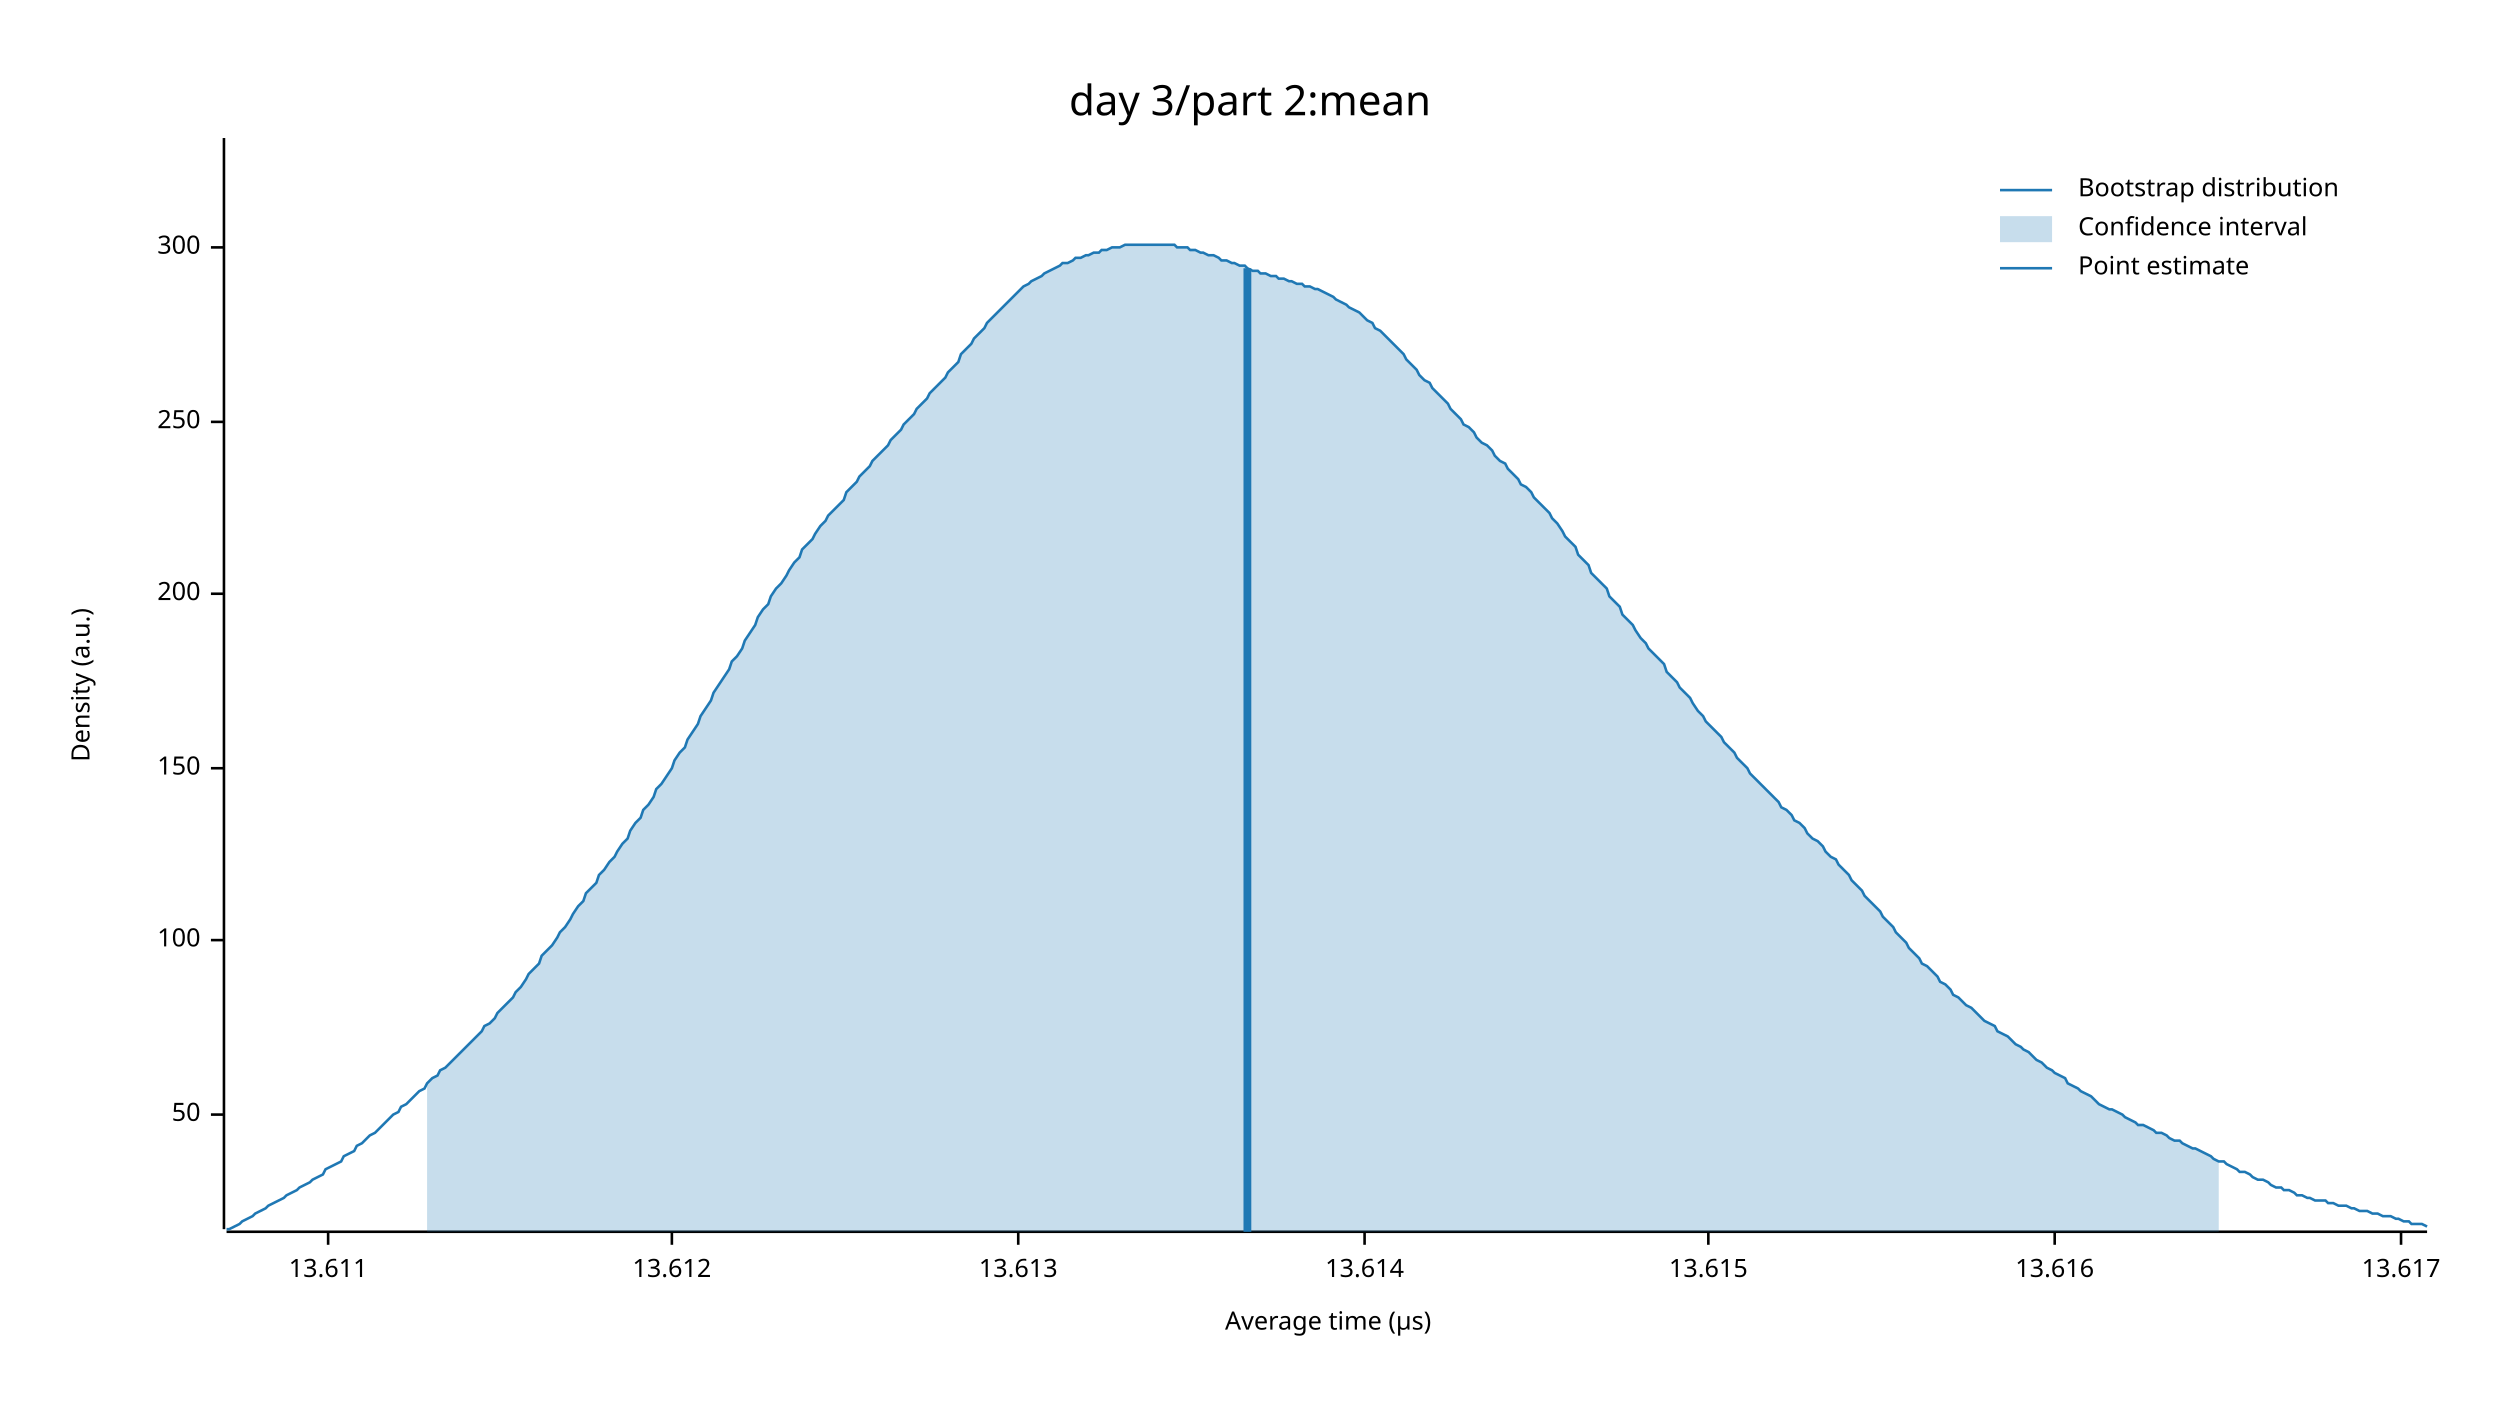
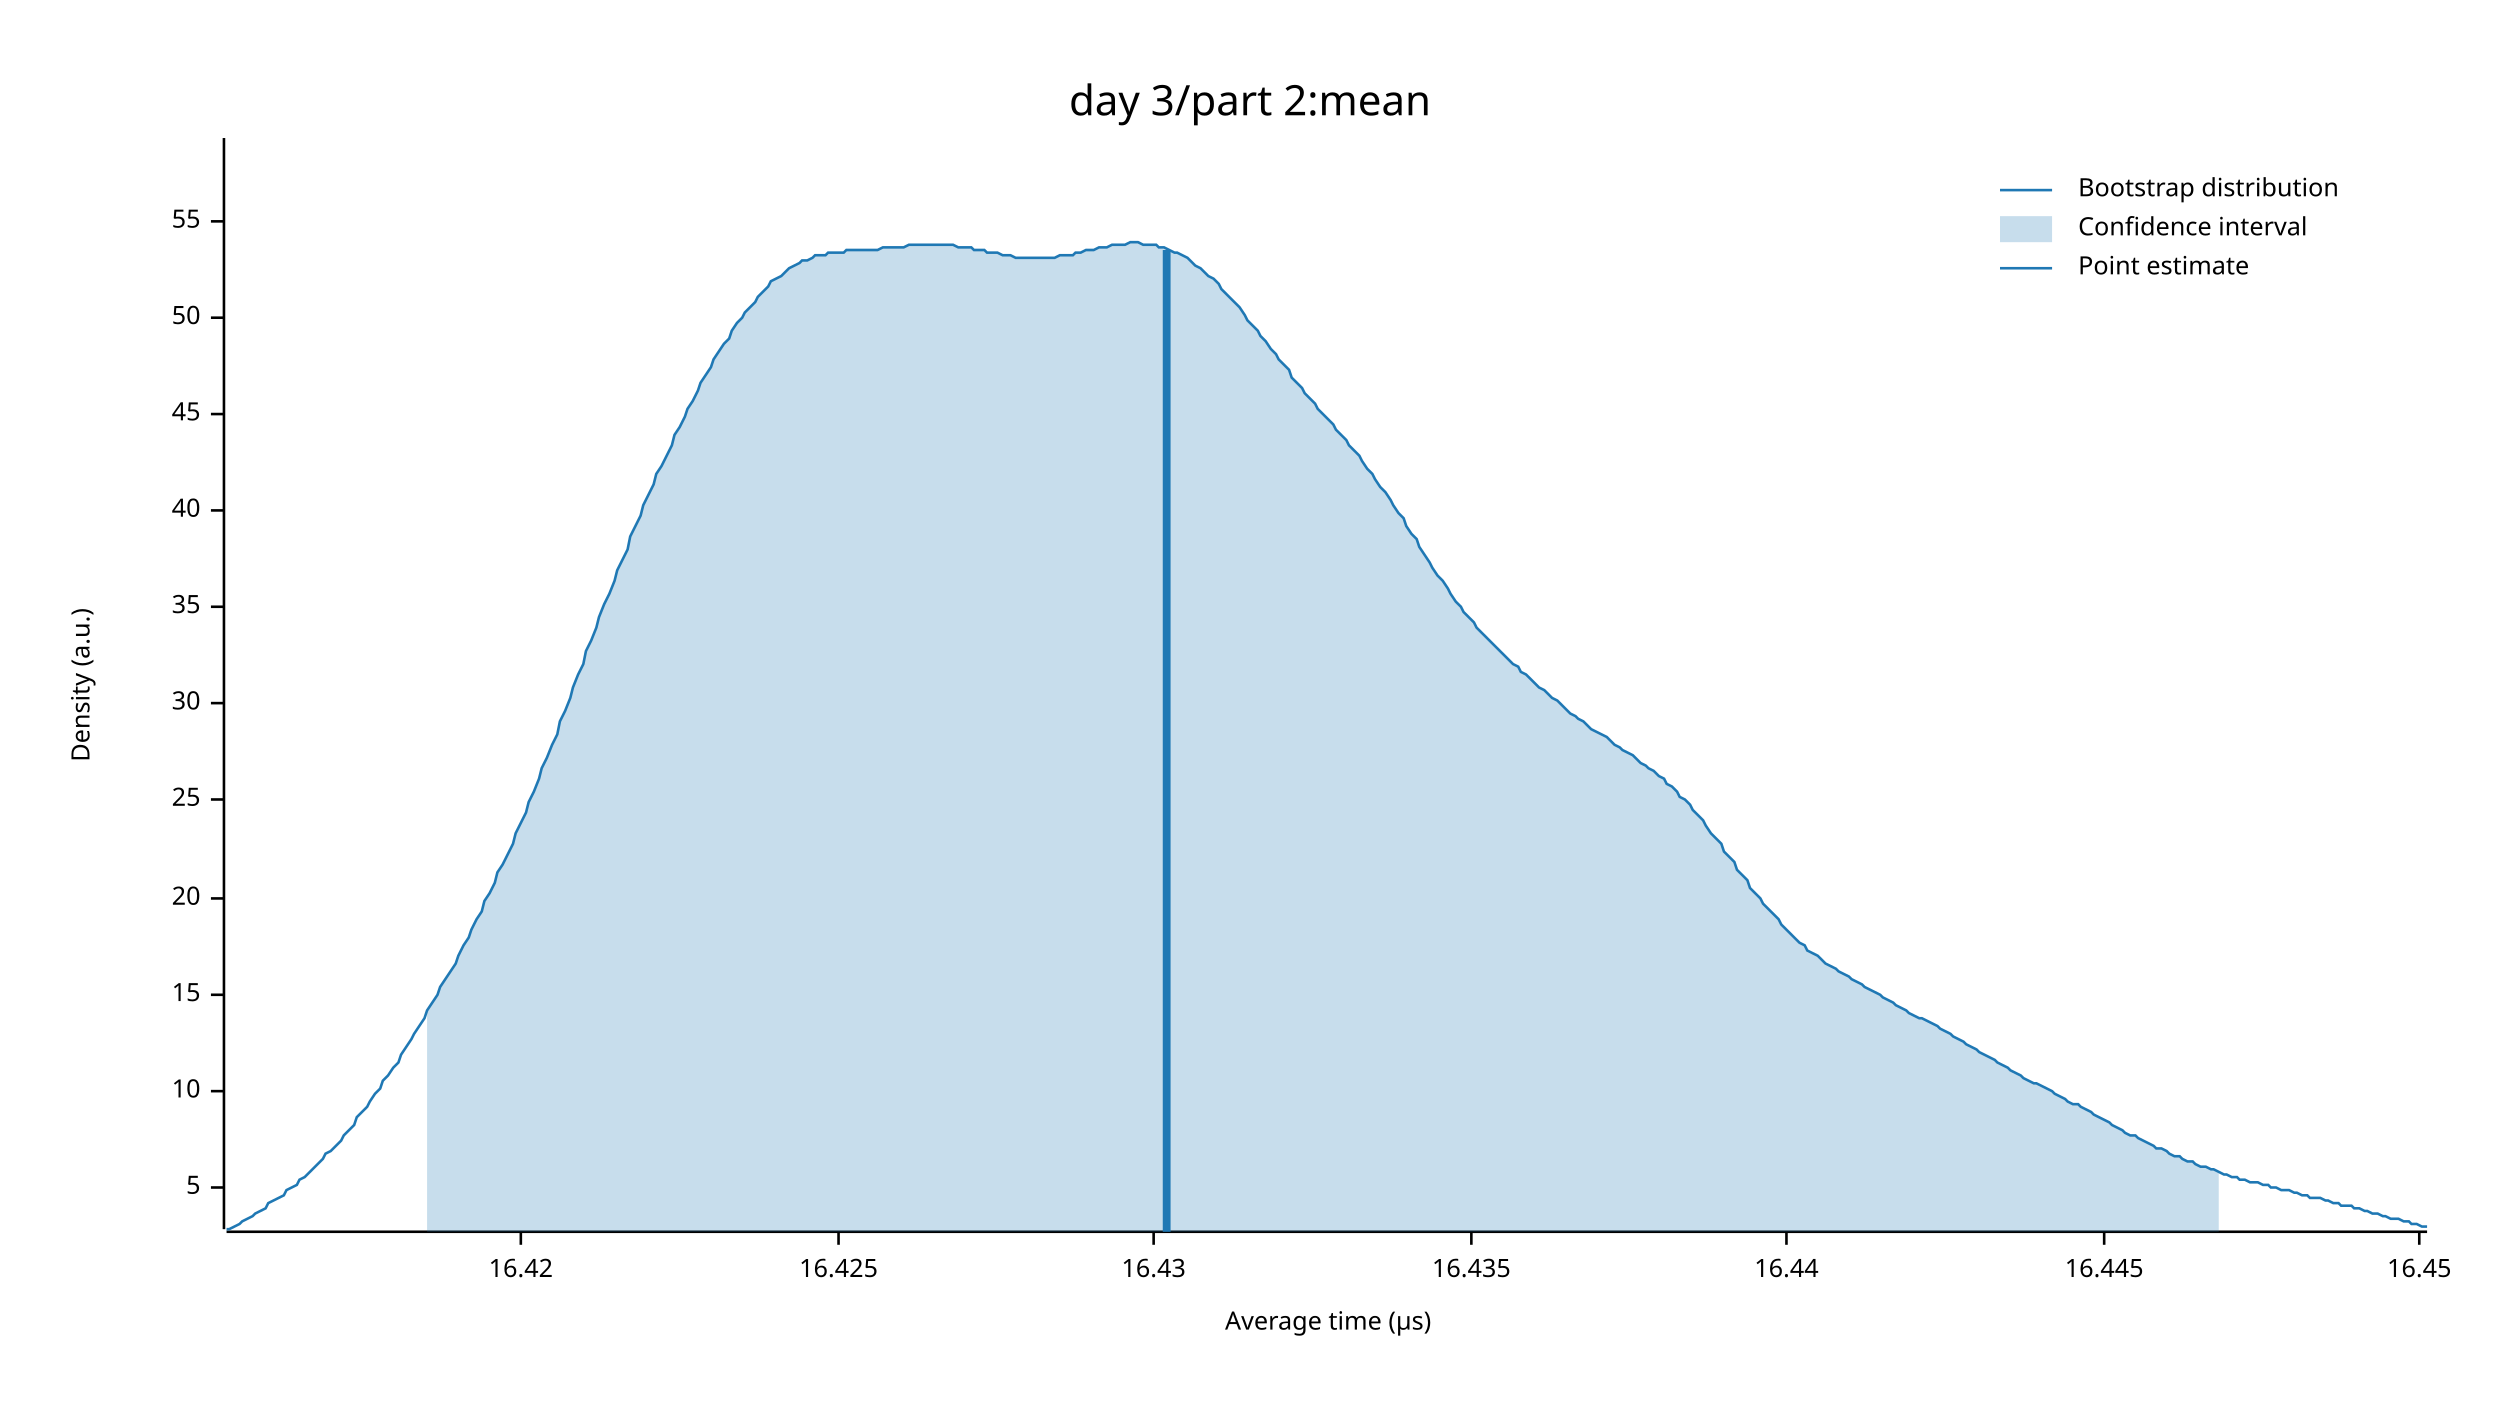
<svg xmlns="http://www.w3.org/2000/svg" width="960" height="540" viewBox="0 0 960 540">
  <text x="480" y="32" dy="0.76em" text-anchor="middle" font-family="sans-serif" font-size="16.129" opacity="1" fill="#000000">
day 3/part 2:mean
</text>
  <text x="27" y="263" dy="0.76em" text-anchor="middle" font-family="sans-serif" font-size="9.677" opacity="1" fill="#000000" transform="rotate(270, 27, 263)">
Density (a.u.)
</text>
  <text x="510" y="513" dy="-0.5ex" text-anchor="middle" font-family="sans-serif" font-size="9.677" opacity="1" fill="#000000">
Average time (µs)
</text>
  <polyline fill="none" opacity="1" stroke="#000000" stroke-width="1" points="86,53 86,472 " />
-   <text x="77" y="428" dy="0.5ex" text-anchor="end" font-family="sans-serif" font-size="9.677" opacity="1" fill="#000000">
+   <text x="77" y="456" dy="0.5ex" text-anchor="end" font-family="sans-serif" font-size="9.677" opacity="1" fill="#000000">
+ 5
+ </text>
+   <polyline fill="none" opacity="1" stroke="#000000" stroke-width="1" points="81,456 86,456 " />
+   <text x="77" y="419" dy="0.5ex" text-anchor="end" font-family="sans-serif" font-size="9.677" opacity="1" fill="#000000">
+ 10
+ </text>
+   <polyline fill="none" opacity="1" stroke="#000000" stroke-width="1" points="81,419 86,419 " />
+   <text x="77" y="382" dy="0.5ex" text-anchor="end" font-family="sans-serif" font-size="9.677" opacity="1" fill="#000000">
+ 15
+ </text>
+   <polyline fill="none" opacity="1" stroke="#000000" stroke-width="1" points="81,382 86,382 " />
+   <text x="77" y="345" dy="0.5ex" text-anchor="end" font-family="sans-serif" font-size="9.677" opacity="1" fill="#000000">
+ 20
+ </text>
+   <polyline fill="none" opacity="1" stroke="#000000" stroke-width="1" points="81,345 86,345 " />
+   <text x="77" y="307" dy="0.5ex" text-anchor="end" font-family="sans-serif" font-size="9.677" opacity="1" fill="#000000">
+ 25
+ </text>
+   <polyline fill="none" opacity="1" stroke="#000000" stroke-width="1" points="81,307 86,307 " />
+   <text x="77" y="270" dy="0.5ex" text-anchor="end" font-family="sans-serif" font-size="9.677" opacity="1" fill="#000000">
+ 30
+ </text>
+   <polyline fill="none" opacity="1" stroke="#000000" stroke-width="1" points="81,270 86,270 " />
+   <text x="77" y="233" dy="0.5ex" text-anchor="end" font-family="sans-serif" font-size="9.677" opacity="1" fill="#000000">
+ 35
+ </text>
+   <polyline fill="none" opacity="1" stroke="#000000" stroke-width="1" points="81,233 86,233 " />
+   <text x="77" y="196" dy="0.5ex" text-anchor="end" font-family="sans-serif" font-size="9.677" opacity="1" fill="#000000">
+ 40
+ </text>
+   <polyline fill="none" opacity="1" stroke="#000000" stroke-width="1" points="81,196 86,196 " />
+   <text x="77" y="159" dy="0.5ex" text-anchor="end" font-family="sans-serif" font-size="9.677" opacity="1" fill="#000000">
+ 45
+ </text>
+   <polyline fill="none" opacity="1" stroke="#000000" stroke-width="1" points="81,159 86,159 " />
+   <text x="77" y="122" dy="0.5ex" text-anchor="end" font-family="sans-serif" font-size="9.677" opacity="1" fill="#000000">
50
</text>
-   <polyline fill="none" opacity="1" stroke="#000000" stroke-width="1" points="81,428 86,428 " />
-   <text x="77" y="361" dy="0.5ex" text-anchor="end" font-family="sans-serif" font-size="9.677" opacity="1" fill="#000000">
- 100
+   <polyline fill="none" opacity="1" stroke="#000000" stroke-width="1" points="81,122 86,122 " />
+   <text x="77" y="85" dy="0.5ex" text-anchor="end" font-family="sans-serif" font-size="9.677" opacity="1" fill="#000000">
+ 55
</text>
-   <polyline fill="none" opacity="1" stroke="#000000" stroke-width="1" points="81,361 86,361 " />
-   <text x="77" y="295" dy="0.5ex" text-anchor="end" font-family="sans-serif" font-size="9.677" opacity="1" fill="#000000">
- 150
+   <polyline fill="none" opacity="1" stroke="#000000" stroke-width="1" points="81,85 86,85 " />
+   <polyline fill="none" opacity="1" stroke="#000000" stroke-width="1" points="87,473 932,473 " />
+   <text x="200" y="483" dy="0.76em" text-anchor="middle" font-family="sans-serif" font-size="9.677" opacity="1" fill="#000000">
+ 16.42
</text>
-   <polyline fill="none" opacity="1" stroke="#000000" stroke-width="1" points="81,295 86,295 " />
-   <text x="77" y="228" dy="0.5ex" text-anchor="end" font-family="sans-serif" font-size="9.677" opacity="1" fill="#000000">
- 200
+   <polyline fill="none" opacity="1" stroke="#000000" stroke-width="1" points="200,473 200,478 " />
+   <text x="322" y="483" dy="0.76em" text-anchor="middle" font-family="sans-serif" font-size="9.677" opacity="1" fill="#000000">
+ 16.425
</text>
-   <polyline fill="none" opacity="1" stroke="#000000" stroke-width="1" points="81,228 86,228 " />
-   <text x="77" y="162" dy="0.5ex" text-anchor="end" font-family="sans-serif" font-size="9.677" opacity="1" fill="#000000">
- 250
+   <polyline fill="none" opacity="1" stroke="#000000" stroke-width="1" points="322,473 322,478 " />
+   <text x="443" y="483" dy="0.76em" text-anchor="middle" font-family="sans-serif" font-size="9.677" opacity="1" fill="#000000">
+ 16.43
</text>
-   <polyline fill="none" opacity="1" stroke="#000000" stroke-width="1" points="81,162 86,162 " />
-   <text x="77" y="95" dy="0.5ex" text-anchor="end" font-family="sans-serif" font-size="9.677" opacity="1" fill="#000000">
- 300
+   <polyline fill="none" opacity="1" stroke="#000000" stroke-width="1" points="443,473 443,478 " />
+   <text x="565" y="483" dy="0.76em" text-anchor="middle" font-family="sans-serif" font-size="9.677" opacity="1" fill="#000000">
+ 16.435
</text>
-   <polyline fill="none" opacity="1" stroke="#000000" stroke-width="1" points="81,95 86,95 " />
-   <polyline fill="none" opacity="1" stroke="#000000" stroke-width="1" points="87,473 932,473 " />
-   <text x="126" y="483" dy="0.76em" text-anchor="middle" font-family="sans-serif" font-size="9.677" opacity="1" fill="#000000">
- 13.611
+   <polyline fill="none" opacity="1" stroke="#000000" stroke-width="1" points="565,473 565,478 " />
+   <text x="686" y="483" dy="0.76em" text-anchor="middle" font-family="sans-serif" font-size="9.677" opacity="1" fill="#000000">
+ 16.44
</text>
-   <polyline fill="none" opacity="1" stroke="#000000" stroke-width="1" points="126,473 126,478 " />
-   <text x="258" y="483" dy="0.76em" text-anchor="middle" font-family="sans-serif" font-size="9.677" opacity="1" fill="#000000">
- 13.612
+   <polyline fill="none" opacity="1" stroke="#000000" stroke-width="1" points="686,473 686,478 " />
+   <text x="808" y="483" dy="0.76em" text-anchor="middle" font-family="sans-serif" font-size="9.677" opacity="1" fill="#000000">
+ 16.445
</text>
-   <polyline fill="none" opacity="1" stroke="#000000" stroke-width="1" points="258,473 258,478 " />
-   <text x="391" y="483" dy="0.76em" text-anchor="middle" font-family="sans-serif" font-size="9.677" opacity="1" fill="#000000">
- 13.613
+   <polyline fill="none" opacity="1" stroke="#000000" stroke-width="1" points="808,473 808,478 " />
+   <text x="929" y="483" dy="0.76em" text-anchor="middle" font-family="sans-serif" font-size="9.677" opacity="1" fill="#000000">
+ 16.45
</text>
-   <polyline fill="none" opacity="1" stroke="#000000" stroke-width="1" points="391,473 391,478 " />
-   <text x="524" y="483" dy="0.76em" text-anchor="middle" font-family="sans-serif" font-size="9.677" opacity="1" fill="#000000">
- 13.614
- </text>
-   <polyline fill="none" opacity="1" stroke="#000000" stroke-width="1" points="524,473 524,478 " />
-   <text x="656" y="483" dy="0.76em" text-anchor="middle" font-family="sans-serif" font-size="9.677" opacity="1" fill="#000000">
- 13.615
- </text>
-   <polyline fill="none" opacity="1" stroke="#000000" stroke-width="1" points="656,473 656,478 " />
-   <text x="789" y="483" dy="0.76em" text-anchor="middle" font-family="sans-serif" font-size="9.677" opacity="1" fill="#000000">
- 13.616
- </text>
-   <polyline fill="none" opacity="1" stroke="#000000" stroke-width="1" points="789,473 789,478 " />
-   <text x="922" y="483" dy="0.76em" text-anchor="middle" font-family="sans-serif" font-size="9.677" opacity="1" fill="#000000">
- 13.617
- </text>
-   <polyline fill="none" opacity="1" stroke="#000000" stroke-width="1" points="922,473 922,478 " />
-   <polyline fill="none" opacity="1" stroke="#1F78B4" stroke-width="1" points="87,472 88,472 90,471 92,470 93,469 95,468 97,467 98,466 100,465 102,464 103,463 105,462 107,461 109,460 110,459 112,458 114,457 115,456 117,455 119,454 120,453 122,452 124,451 125,449 127,448 129,447 131,446 132,444 134,443 136,442 137,440 139,439 141,437 142,436 144,435 146,433 147,432 149,430 151,428 153,427 154,425 156,424 158,422 159,421 161,419 163,418 164,416 166,414 168,413 169,411 171,410 173,408 175,406 176,405 178,403 180,401 181,400 183,398 185,396 186,394 188,393 190,391 191,389 193,387 195,385 197,383 198,381 200,379 202,376 203,374 205,372 207,370 208,367 210,365 212,363 214,360 215,358 217,356 219,353 220,351 222,348 224,346 225,343 227,341 229,339 230,336 232,334 234,331 236,329 237,327 239,324 241,322 242,319 244,316 246,314 247,311 249,309 251,306 252,303 254,301 256,298 258,295 259,292 261,289 263,287 264,284 266,281 268,278 269,275 271,272 273,269 274,266 276,263 278,260 280,257 281,254 283,252 285,249 286,246 288,243 290,240 291,237 293,234 295,232 296,229 298,226 300,224 302,221 303,219 305,216 307,214 308,211 310,209 312,207 313,205 315,202 317,200 318,198 320,196 322,194 324,192 325,189 327,187 329,185 330,183 332,181 334,179 335,177 337,175 339,173 341,171 342,169 344,167 346,165 347,163 349,161 351,159 352,157 354,155 356,153 357,151 359,149 361,147 363,145 364,143 366,141 368,139 369,136 371,134 373,132 374,130 376,128 378,126 379,124 381,122 383,120 385,118 386,117 388,115 390,113 391,112 393,110 395,109 396,108 398,107 400,106 401,105 403,104 405,103 407,102 408,101 410,101 412,100 413,99 415,99 417,98 418,98 420,97 422,97 423,96 425,96 427,95 429,95 430,95 432,94 434,94 435,94 437,94 439,94 440,94 442,94 444,94 445,94 447,94 449,94 451,94 452,95 454,95 456,95 457,96 459,96 461,97 462,97 464,98 466,98 468,99 469,100 471,100 473,101 474,101 476,102 478,102 479,103 481,104 483,104 484,105 486,105 488,106 490,106 491,107 493,107 495,108 496,108 498,109 500,109 501,110 503,110 505,111 506,111 508,112 510,113 512,114 513,115 515,116 517,117 518,118 520,119 522,120 523,121 525,123 527,124 528,126 530,127 532,129 534,131 535,132 537,134 539,136 540,138 542,140 544,142 545,144 547,146 549,147 550,149 552,151 554,153 556,155 557,157 559,159 561,161 562,163 564,164 566,166 567,168 569,170 571,171 573,173 574,175 576,177 578,178 579,180 581,182 583,184 584,186 586,187 588,189 589,191 591,193 593,195 595,197 596,199 598,201 600,204 601,206 603,208 605,210 606,213 608,215 610,217 611,220 613,222 615,224 617,226 618,229 620,231 622,233 623,236 625,238 627,240 628,242 630,245 632,247 633,249 635,251 637,253 639,255 640,258 642,260 644,262 645,264 647,266 649,268 650,270 652,273 654,275 655,277 657,279 659,281 661,283 662,285 664,287 666,289 667,291 669,293 671,295 672,297 674,299 676,301 677,302 679,304 681,306 683,308 684,310 686,311 688,313 689,315 691,316 693,318 694,320 696,322 698,323 700,325 701,327 703,329 705,330 706,332 708,334 710,336 711,338 713,340 715,342 716,344 718,346 720,348 722,350 723,352 725,354 727,356 728,358 730,360 732,362 733,364 735,366 737,368 738,370 740,371 742,373 744,375 745,377 747,378 749,380 750,382 752,383 754,385 755,386 757,387 759,389 760,390 762,392 764,393 766,394 767,396 769,397 771,398 772,399 774,401 776,402 777,403 779,404 781,406 782,407 784,408 786,410 788,411 789,412 791,413 793,414 794,416 796,417 798,418 799,419 801,420 803,421 804,422 806,424 808,425 810,426 811,426 813,427 815,428 816,429 818,430 820,431 821,432 823,432 825,433 827,434 828,435 830,435 832,436 833,437 835,438 837,438 838,439 840,440 842,441 843,441 845,442 847,443 849,444 850,445 852,446 854,446 855,447 857,448 859,449 860,450 862,450 864,451 865,452 867,453 869,453 871,454 872,455 874,456 876,456 877,457 879,457 881,458 882,459 884,459 886,460 887,460 889,461 891,461 893,461 894,462 896,462 898,463 899,463 901,463 903,464 904,464 906,465 908,465 909,465 911,466 913,466 915,467 916,467 918,467 920,468 921,468 923,469 925,469 926,470 928,470 930,470 932,471 " />
-   <polygon opacity="0.25" fill="#1F78B4" points="164,416 166,414 168,413 169,411 171,410 173,408 175,406 176,405 178,403 180,401 181,400 183,398 185,396 186,394 188,393 190,391 191,389 193,387 195,385 197,383 198,381 200,379 202,376 203,374 205,372 207,370 208,367 210,365 212,363 214,360 215,358 217,356 219,353 220,351 222,348 224,346 225,343 227,341 229,339 230,336 232,334 234,331 236,329 237,327 239,324 241,322 242,319 244,316 246,314 247,311 249,309 251,306 252,303 254,301 256,298 258,295 259,292 261,289 263,287 264,284 266,281 268,278 269,275 271,272 273,269 274,266 276,263 278,260 280,257 281,254 283,252 285,249 286,246 288,243 290,240 291,237 293,234 295,232 296,229 298,226 300,224 302,221 303,219 305,216 307,214 308,211 310,209 312,207 313,205 315,202 317,200 318,198 320,196 322,194 324,192 325,189 327,187 329,185 330,183 332,181 334,179 335,177 337,175 339,173 341,171 342,169 344,167 346,165 347,163 349,161 351,159 352,157 354,155 356,153 357,151 359,149 361,147 363,145 364,143 366,141 368,139 369,136 371,134 373,132 374,130 376,128 378,126 379,124 381,122 383,120 385,118 386,117 388,115 390,113 391,112 393,110 395,109 396,108 398,107 400,106 401,105 403,104 405,103 407,102 408,101 410,101 412,100 413,99 415,99 417,98 418,98 420,97 422,97 423,96 425,96 427,95 429,95 430,95 432,94 434,94 435,94 437,94 439,94 440,94 442,94 444,94 445,94 447,94 449,94 451,94 452,95 454,95 456,95 457,96 459,96 461,97 462,97 464,98 466,98 468,99 469,100 471,100 473,101 474,101 476,102 478,102 479,103 481,104 483,104 484,105 486,105 488,106 490,106 491,107 493,107 495,108 496,108 498,109 500,109 501,110 503,110 505,111 506,111 508,112 510,113 512,114 513,115 515,116 517,117 518,118 520,119 522,120 523,121 525,123 527,124 528,126 530,127 532,129 534,131 535,132 537,134 539,136 540,138 542,140 544,142 545,144 547,146 549,147 550,149 552,151 554,153 556,155 557,157 559,159 561,161 562,163 564,164 566,166 567,168 569,170 571,171 573,173 574,175 576,177 578,178 579,180 581,182 583,184 584,186 586,187 588,189 589,191 591,193 593,195 595,197 596,199 598,201 600,204 601,206 603,208 605,210 606,213 608,215 610,217 611,220 613,222 615,224 617,226 618,229 620,231 622,233 623,236 625,238 627,240 628,242 630,245 632,247 633,249 635,251 637,253 639,255 640,258 642,260 644,262 645,264 647,266 649,268 650,270 652,273 654,275 655,277 657,279 659,281 661,283 662,285 664,287 666,289 667,291 669,293 671,295 672,297 674,299 676,301 677,302 679,304 681,306 683,308 684,310 686,311 688,313 689,315 691,316 693,318 694,320 696,322 698,323 700,325 701,327 703,329 705,330 706,332 708,334 710,336 711,338 713,340 715,342 716,344 718,346 720,348 722,350 723,352 725,354 727,356 728,358 730,360 732,362 733,364 735,366 737,368 738,370 740,371 742,373 744,375 745,377 747,378 749,380 750,382 752,383 754,385 755,386 757,387 759,389 760,390 762,392 764,393 766,394 767,396 769,397 771,398 772,399 774,401 776,402 777,403 779,404 781,406 782,407 784,408 786,410 788,411 789,412 791,413 793,414 794,416 796,417 798,418 799,419 801,420 803,421 804,422 806,424 808,425 810,426 811,426 813,427 815,428 816,429 818,430 820,431 821,432 823,432 825,433 827,434 828,435 830,435 832,436 833,437 835,438 837,438 838,439 840,440 842,441 843,441 845,442 847,443 849,444 850,445 852,446 852,473 164,473 " />
-   <polyline fill="none" opacity="1" stroke="#1F78B4" stroke-width="3" points="479,473 479,103 " />
+   <polyline fill="none" opacity="1" stroke="#000000" stroke-width="1" points="929,473 929,478 " />
+   <polyline fill="none" opacity="1" stroke="#1F78B4" stroke-width="1" points="87,472 88,472 90,471 92,470 93,469 95,468 97,467 98,466 100,465 102,464 103,462 105,461 107,460 109,459 110,457 112,456 114,455 115,453 117,452 119,450 120,449 122,447 124,445 125,443 127,442 129,440 131,438 132,436 134,434 136,432 137,429 139,427 141,425 142,423 144,420 146,418 147,415 149,413 151,410 153,408 154,405 156,402 158,399 159,397 161,394 163,391 164,388 166,385 168,382 169,379 171,376 173,373 175,370 176,367 178,363 180,360 181,357 183,353 185,350 186,346 188,343 190,339 191,335 193,332 195,328 197,324 198,320 200,316 202,312 203,308 205,304 207,299 208,295 210,291 212,286 214,282 215,277 217,273 219,268 220,264 222,259 224,255 225,250 227,246 229,241 230,237 232,232 234,228 236,223 237,219 239,215 241,211 242,206 244,202 246,198 247,194 249,190 251,186 252,182 254,179 256,175 258,171 259,167 261,164 263,160 264,157 266,154 268,150 269,147 271,144 273,141 274,138 276,135 278,132 280,130 281,127 283,124 285,122 286,120 288,118 290,116 291,114 293,112 295,110 296,108 298,107 300,106 302,104 303,103 305,102 307,101 308,100 310,100 312,99 313,98 315,98 317,98 318,97 320,97 322,97 324,97 325,96 327,96 329,96 330,96 332,96 334,96 335,96 337,96 339,95 341,95 342,95 344,95 346,95 347,95 349,94 351,94 352,94 354,94 356,94 357,94 359,94 361,94 363,94 364,94 366,94 368,95 369,95 371,95 373,95 374,96 376,96 378,96 379,97 381,97 383,97 385,98 386,98 388,98 390,99 391,99 393,99 395,99 396,99 398,99 400,99 401,99 403,99 405,99 407,98 408,98 410,98 412,98 413,97 415,97 417,96 418,96 420,96 422,95 423,95 425,95 427,94 429,94 430,94 432,94 434,93 435,93 437,93 439,94 440,94 442,94 444,94 445,95 447,95 449,96 451,97 452,97 454,98 456,99 457,100 459,102 461,103 462,104 464,106 466,107 468,109 469,111 471,113 473,115 474,116 476,118 478,121 479,123 481,125 483,127 484,129 486,131 488,134 490,136 491,138 493,140 495,142 496,145 498,147 500,149 501,151 503,153 505,155 506,157 508,159 510,161 512,163 513,165 515,167 517,169 518,171 520,173 522,175 523,177 525,180 527,182 528,184 530,187 532,189 534,192 535,194 537,197 539,199 540,202 542,205 544,207 545,210 547,213 549,216 550,218 552,221 554,223 556,226 557,228 559,231 561,233 562,235 564,237 566,239 567,241 569,243 571,245 573,247 574,248 576,250 578,252 579,253 581,255 583,256 584,258 586,259 588,261 589,262 591,264 593,265 595,267 596,268 598,269 600,271 601,272 603,274 605,275 606,276 608,277 610,279 611,280 613,281 615,282 617,283 618,284 620,286 622,287 623,288 625,289 627,290 628,291 630,293 632,294 633,295 635,296 637,298 639,299 640,301 642,302 644,304 645,306 647,307 649,309 650,311 652,313 654,315 655,317 657,320 659,322 661,324 662,327 664,329 666,331 667,334 669,336 671,338 672,341 674,343 676,345 677,347 679,349 681,351 683,353 684,355 686,357 688,359 689,360 691,362 693,363 694,365 696,366 698,367 700,369 701,370 703,371 705,372 706,373 708,374 710,375 711,376 713,377 715,378 716,379 718,380 720,381 722,382 723,383 725,384 727,385 728,386 730,387 732,388 733,389 735,390 737,391 738,391 740,392 742,393 744,394 745,395 747,396 749,397 750,398 752,399 754,400 755,401 757,402 759,403 760,404 762,405 764,406 766,407 767,408 769,409 771,410 772,411 774,412 776,413 777,414 779,415 781,416 782,416 784,417 786,418 788,419 789,420 791,421 793,422 794,423 796,424 798,424 799,425 801,426 803,427 804,428 806,429 808,430 810,431 811,432 813,433 815,434 816,435 818,436 820,436 821,437 823,438 825,439 827,440 828,441 830,441 832,442 833,443 835,444 837,444 838,445 840,446 842,446 843,447 845,448 847,448 849,449 850,449 852,450 854,451 855,451 857,452 859,452 860,453 862,453 864,454 865,454 867,454 869,455 871,455 872,456 874,456 876,457 877,457 879,457 881,458 882,458 884,459 886,459 887,460 889,460 891,460 893,461 894,461 896,462 898,462 899,463 901,463 903,463 904,464 906,464 908,465 909,465 911,466 913,466 915,467 916,467 918,468 920,468 921,468 923,469 925,469 926,470 928,470 930,471 932,471 " />
+   <polygon opacity="0.25" fill="#1F78B4" points="164,388 166,385 168,382 169,379 171,376 173,373 175,370 176,367 178,363 180,360 181,357 183,353 185,350 186,346 188,343 190,339 191,335 193,332 195,328 197,324 198,320 200,316 202,312 203,308 205,304 207,299 208,295 210,291 212,286 214,282 215,277 217,273 219,268 220,264 222,259 224,255 225,250 227,246 229,241 230,237 232,232 234,228 236,223 237,219 239,215 241,211 242,206 244,202 246,198 247,194 249,190 251,186 252,182 254,179 256,175 258,171 259,167 261,164 263,160 264,157 266,154 268,150 269,147 271,144 273,141 274,138 276,135 278,132 280,130 281,127 283,124 285,122 286,120 288,118 290,116 291,114 293,112 295,110 296,108 298,107 300,106 302,104 303,103 305,102 307,101 308,100 310,100 312,99 313,98 315,98 317,98 318,97 320,97 322,97 324,97 325,96 327,96 329,96 330,96 332,96 334,96 335,96 337,96 339,95 341,95 342,95 344,95 346,95 347,95 349,94 351,94 352,94 354,94 356,94 357,94 359,94 361,94 363,94 364,94 366,94 368,95 369,95 371,95 373,95 374,96 376,96 378,96 379,97 381,97 383,97 385,98 386,98 388,98 390,99 391,99 393,99 395,99 396,99 398,99 400,99 401,99 403,99 405,99 407,98 408,98 410,98 412,98 413,97 415,97 417,96 418,96 420,96 422,95 423,95 425,95 427,94 429,94 430,94 432,94 434,93 435,93 437,93 439,94 440,94 442,94 444,94 445,95 447,95 449,96 451,97 452,97 454,98 456,99 457,100 459,102 461,103 462,104 464,106 466,107 468,109 469,111 471,113 473,115 474,116 476,118 478,121 479,123 481,125 483,127 484,129 486,131 488,134 490,136 491,138 493,140 495,142 496,145 498,147 500,149 501,151 503,153 505,155 506,157 508,159 510,161 512,163 513,165 515,167 517,169 518,171 520,173 522,175 523,177 525,180 527,182 528,184 530,187 532,189 534,192 535,194 537,197 539,199 540,202 542,205 544,207 545,210 547,213 549,216 550,218 552,221 554,223 556,226 557,228 559,231 561,233 562,235 564,237 566,239 567,241 569,243 571,245 573,247 574,248 576,250 578,252 579,253 581,255 583,256 584,258 586,259 588,261 589,262 591,264 593,265 595,267 596,268 598,269 600,271 601,272 603,274 605,275 606,276 608,277 610,279 611,280 613,281 615,282 617,283 618,284 620,286 622,287 623,288 625,289 627,290 628,291 630,293 632,294 633,295 635,296 637,298 639,299 640,301 642,302 644,304 645,306 647,307 649,309 650,311 652,313 654,315 655,317 657,320 659,322 661,324 662,327 664,329 666,331 667,334 669,336 671,338 672,341 674,343 676,345 677,347 679,349 681,351 683,353 684,355 686,357 688,359 689,360 691,362 693,363 694,365 696,366 698,367 700,369 701,370 703,371 705,372 706,373 708,374 710,375 711,376 713,377 715,378 716,379 718,380 720,381 722,382 723,383 725,384 727,385 728,386 730,387 732,388 733,389 735,390 737,391 738,391 740,392 742,393 744,394 745,395 747,396 749,397 750,398 752,399 754,400 755,401 757,402 759,403 760,404 762,405 764,406 766,407 767,408 769,409 771,410 772,411 774,412 776,413 777,414 779,415 781,416 782,416 784,417 786,418 788,419 789,420 791,421 793,422 794,423 796,424 798,424 799,425 801,426 803,427 804,428 806,429 808,430 810,431 811,432 813,433 815,434 816,435 818,436 820,436 821,437 823,438 825,439 827,440 828,441 830,441 832,442 833,443 835,444 837,444 838,445 840,446 842,446 843,447 845,448 847,448 849,449 850,449 852,450 852,473 164,473 " />
+   <polyline fill="none" opacity="1" stroke="#1F78B4" stroke-width="3" points="448,473 448,96 " />
  <text x="798" y="68" dy="0.76em" text-anchor="start" font-family="sans-serif" font-size="9.677" opacity="1" fill="#000000">
Bootstrap distribution
</text>
  <text x="798" y="83" dy="0.76em" text-anchor="start" font-family="sans-serif" font-size="9.677" opacity="1" fill="#000000">
Confidence interval
</text>
  <text x="798" y="98" dy="0.76em" text-anchor="start" font-family="sans-serif" font-size="9.677" opacity="1" fill="#000000">
Point estimate
</text>
  <polyline fill="none" opacity="1" stroke="#1F78B4" stroke-width="1" points="768,73 788,73 " />
  <rect x="768" y="83" width="20" height="10" opacity="0.25" fill="#1F78B4" stroke="none" />
  <polyline fill="none" opacity="1" stroke="#1F78B4" stroke-width="1" points="768,103 788,103 " />
</svg>
